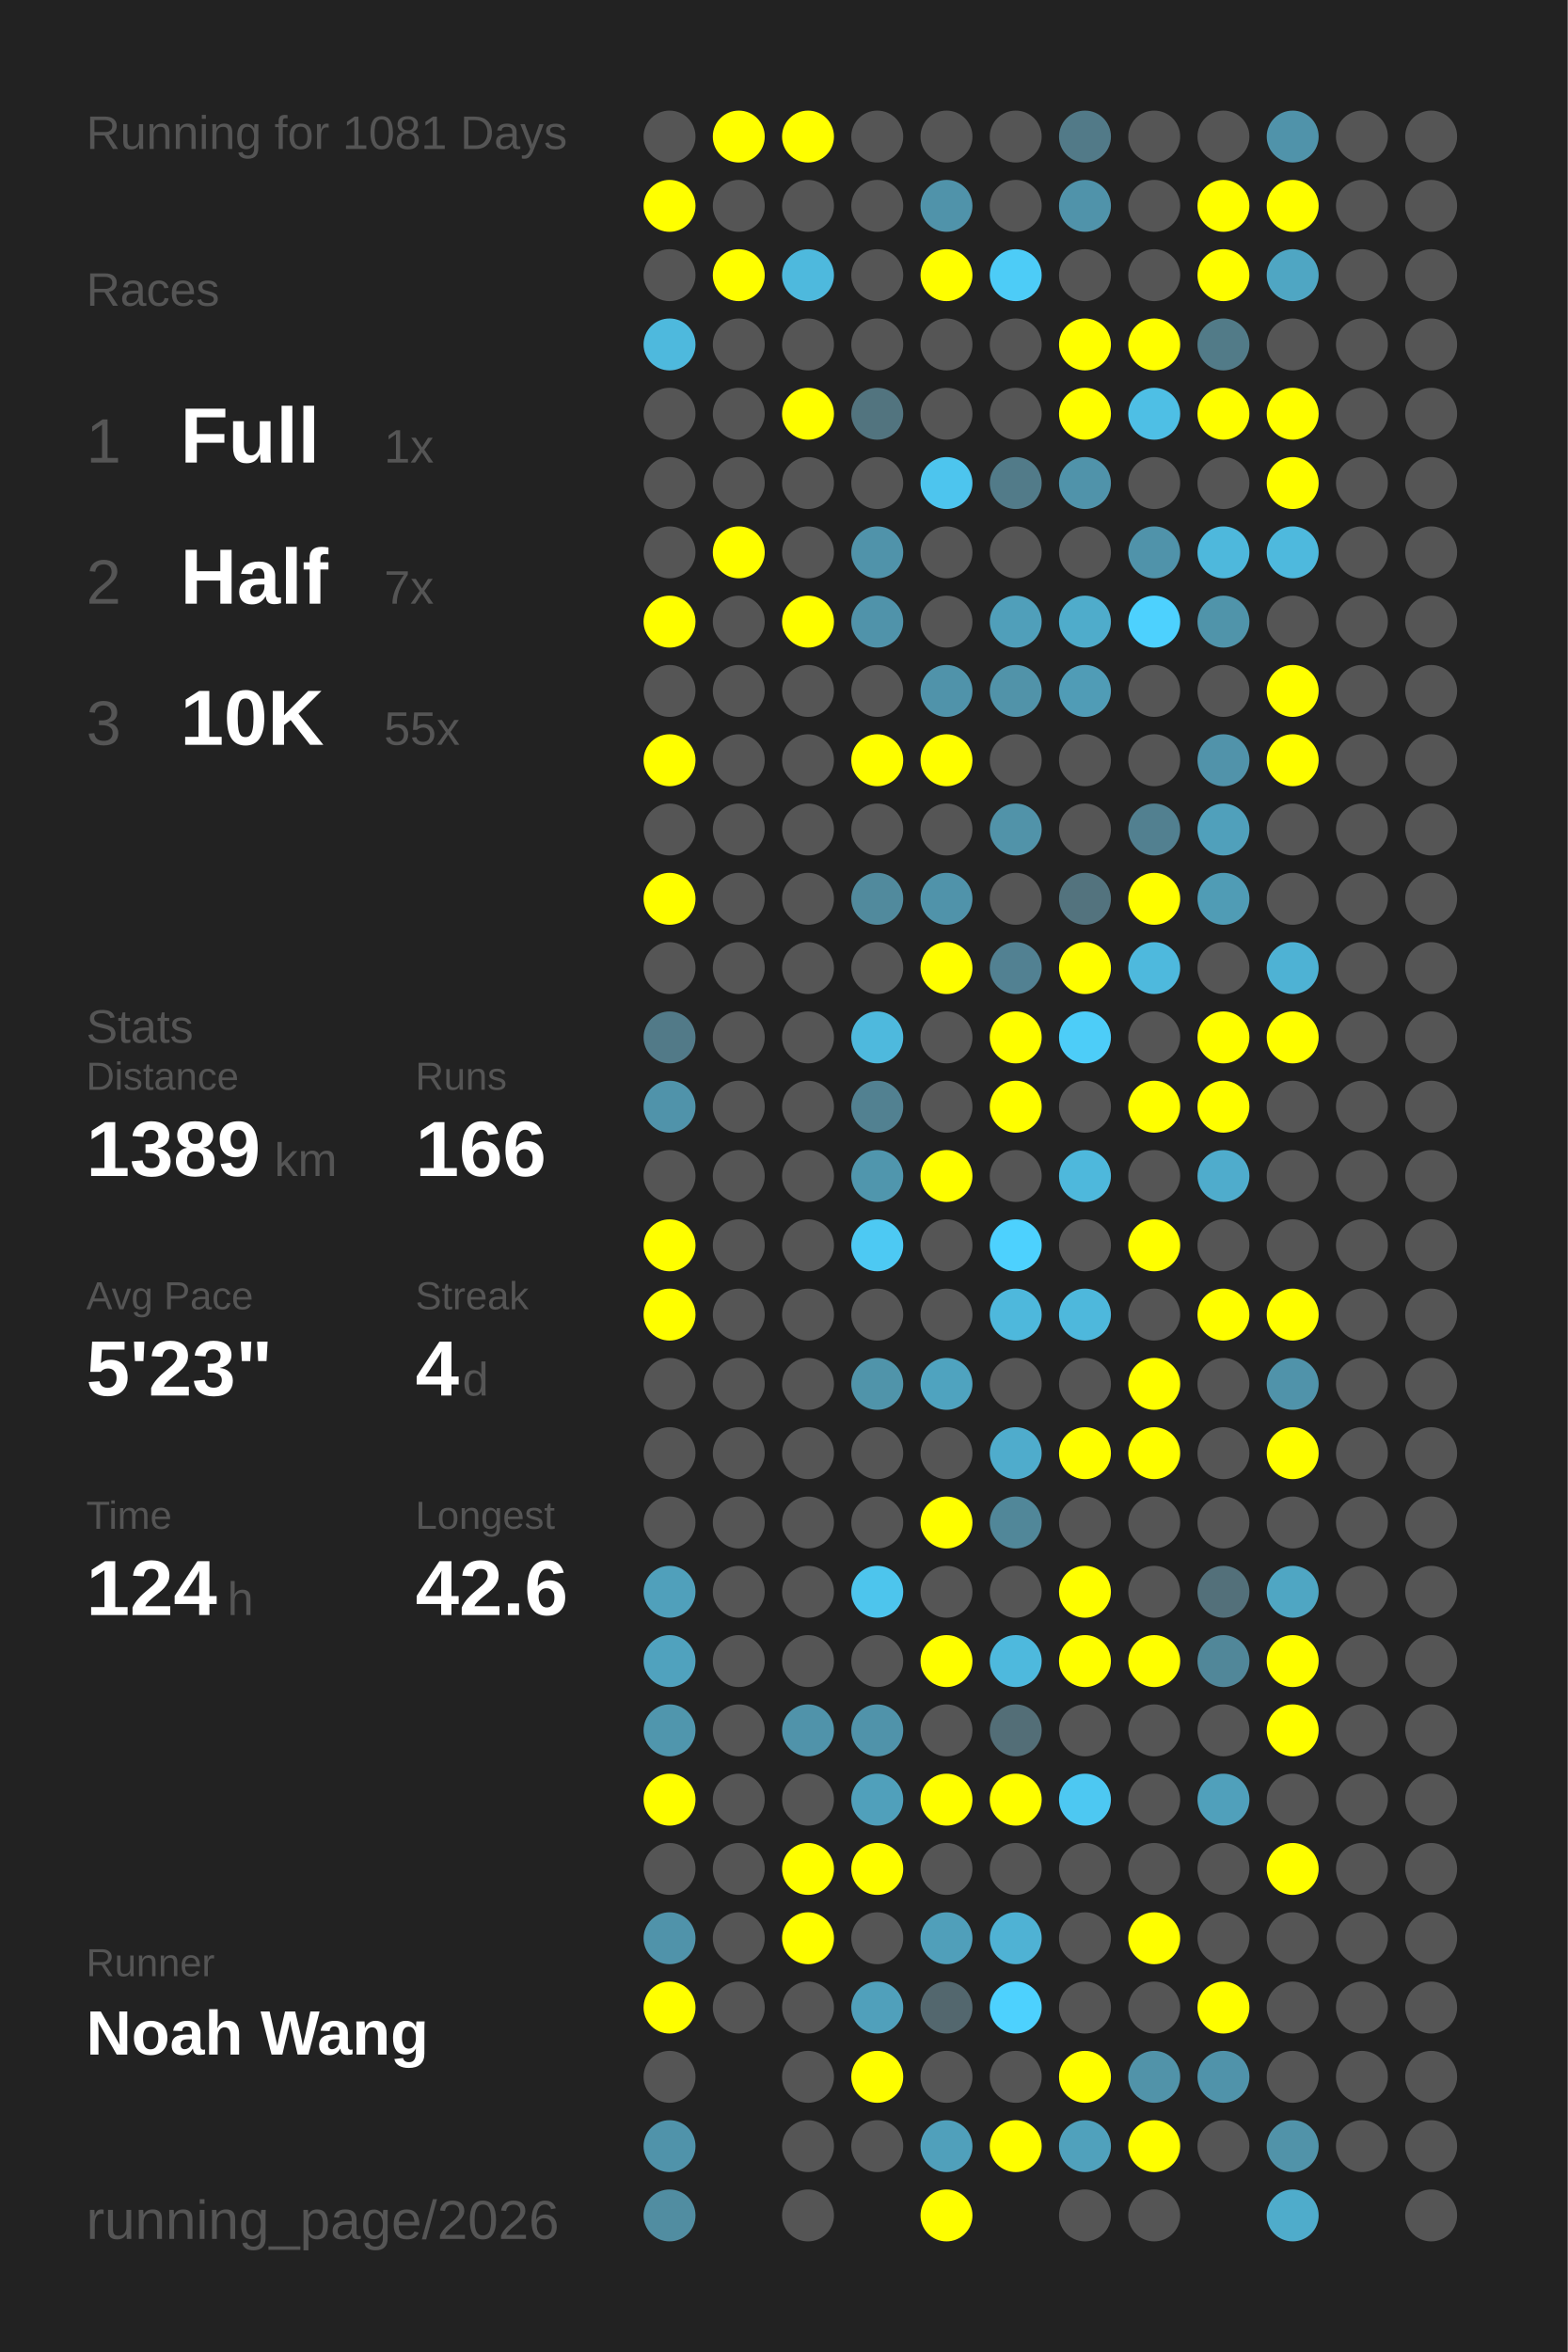
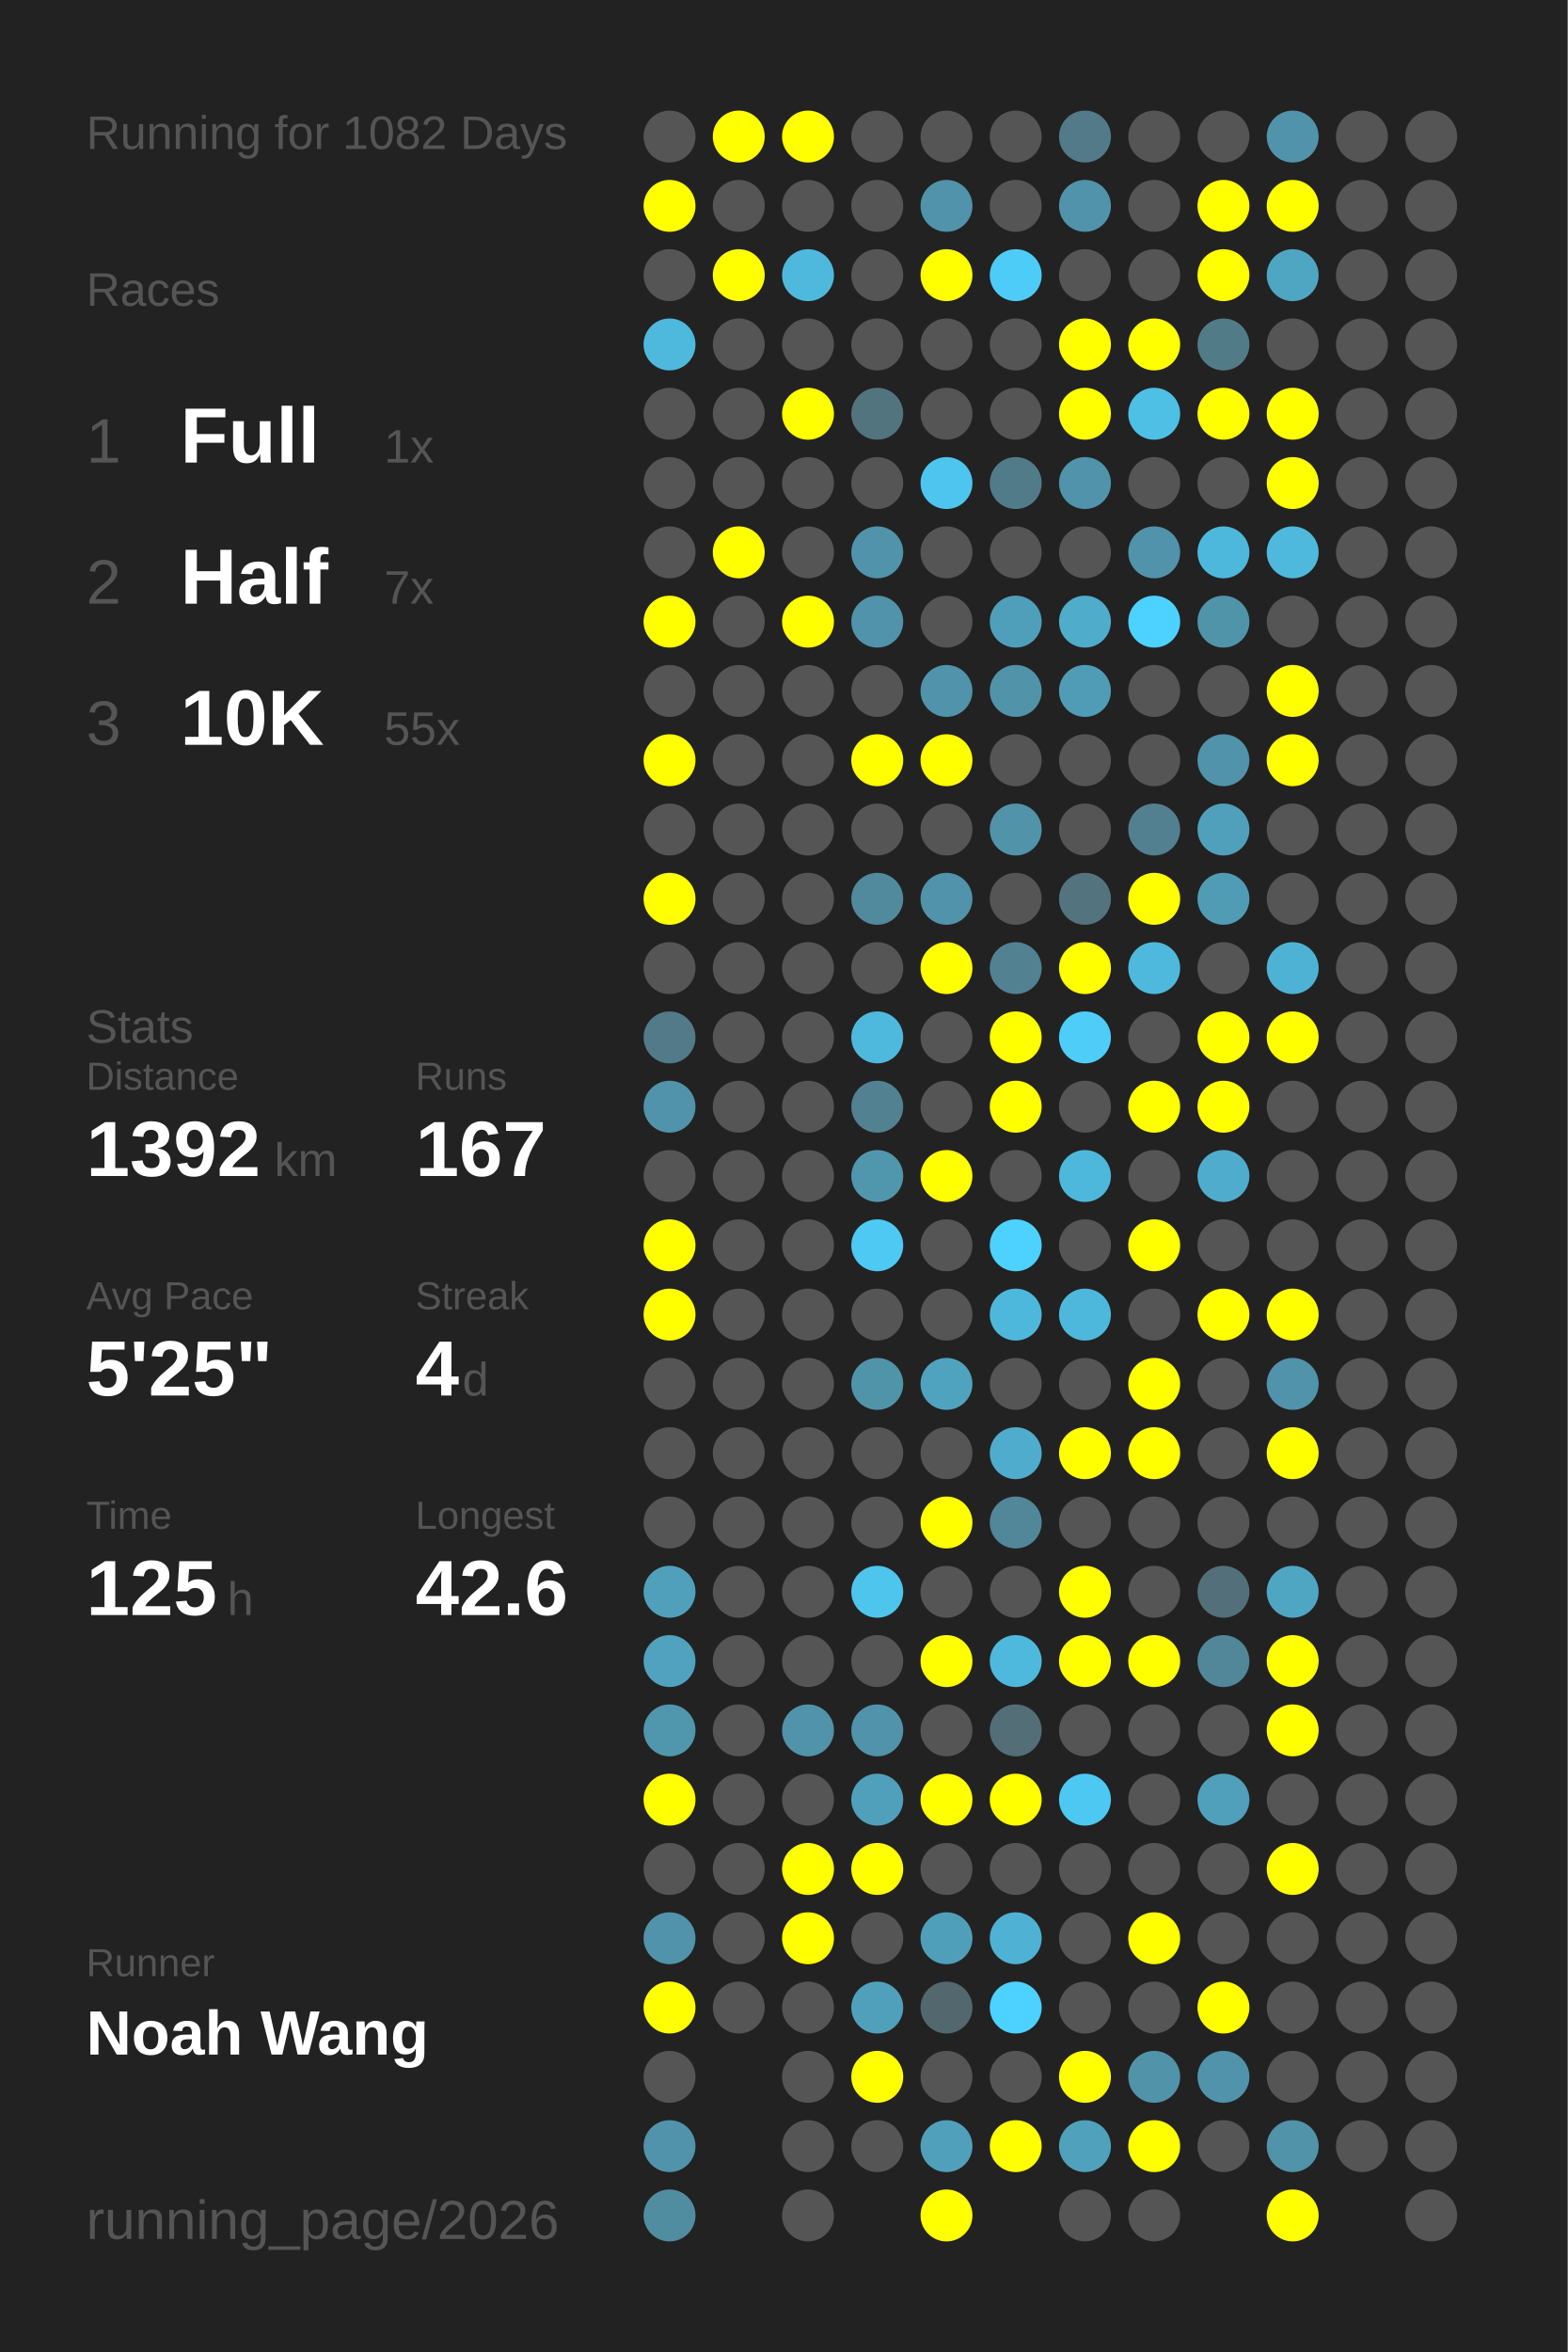
<svg xmlns="http://www.w3.org/2000/svg" baseProfile="full" height="300mm" version="1.1" viewBox="0,0,200,300" width="200mm">
  <defs />
  <rect fill="#222222" height="300" width="200" x="0" y="0" />
-   <text fill="#555555" style="font-size:6px; font-family:Arial;" x="11" y="19">Running for 1081 Days</text>
+   <text fill="#555555" style="font-size:6px; font-family:Arial;" x="11" y="19">Running for 1082 Days</text>
  <text fill="#555555" style="font-size:6px; font-family:Arial;" x="11" y="39">Races</text>
  <text fill="#555555" style="font-size:8px; font-family:Arial;" x="11" y="59">1</text>
  <text fill="#FFFFFF" style="font-size:10px; font-family:Arial; font-weight:bold;" x="23" y="59">Full</text>
  <text fill="#555555" style="font-size:6px; font-family:Arial;" x="49" y="59">1x</text>
  <text fill="#555555" style="font-size:8px; font-family:Arial;" x="11" y="77">2</text>
  <text fill="#FFFFFF" style="font-size:10px; font-family:Arial; font-weight:bold;" x="23" y="77">Half</text>
  <text fill="#555555" style="font-size:6px; font-family:Arial;" x="49" y="77">7x</text>
  <text fill="#555555" style="font-size:8px; font-family:Arial;" x="11" y="95">3</text>
  <text fill="#FFFFFF" style="font-size:10px; font-family:Arial; font-weight:bold;" x="23" y="95">10K</text>
  <text fill="#555555" style="font-size:6px; font-family:Arial;" x="49" y="95">55x</text>
  <text fill="#555555" style="font-size:6px; font-family:Arial;" x="11" y="133">Stats</text>
  <text fill="#555555" style="font-size:5px; font-family:Arial;" x="11" y="139">Distance</text>
-   <text fill="#FFFFFF" style="font-size:10px; font-family:Arial; font-weight:bold;" x="11" y="150">1389</text>
+   <text fill="#FFFFFF" style="font-size:10px; font-family:Arial; font-weight:bold;" x="11" y="150">1392</text>
  <text fill="#555555" style="font-size:6px; font-family:Arial;" x="35" y="150">km</text>
  <text fill="#555555" style="font-size:5px; font-family:Arial;" x="53" y="139">Runs</text>
-   <text fill="#FFFFFF" style="font-size:10px; font-family:Arial; font-weight:bold;" x="53" y="150">166</text>
+   <text fill="#FFFFFF" style="font-size:10px; font-family:Arial; font-weight:bold;" x="53" y="150">167</text>
  <text fill="#555555" style="font-size:5px; font-family:Arial;" x="11" y="167">Avg Pace</text>
-   <text fill="#FFFFFF" style="font-size:10px; font-family:Arial; font-weight:bold;" x="11" y="178">5'23"</text>
+   <text fill="#FFFFFF" style="font-size:10px; font-family:Arial; font-weight:bold;" x="11" y="178">5'25"</text>
  <text fill="#555555" style="font-size:5px; font-family:Arial;" x="53" y="167">Streak</text>
  <text fill="#FFFFFF" style="font-size:10px; font-family:Arial; font-weight:bold;" x="53" y="178">4</text>
  <text fill="#555555" style="font-size:6px; font-family:Arial;" x="59" y="178">d</text>
  <text fill="#555555" style="font-size:5px; font-family:Arial;" x="11" y="195">Time</text>
-   <text fill="#FFFFFF" style="font-size:10px; font-family:Arial; font-weight:bold;" x="11" y="206">124</text>
+   <text fill="#FFFFFF" style="font-size:10px; font-family:Arial; font-weight:bold;" x="11" y="206">125</text>
  <text fill="#555555" style="font-size:6px; font-family:Arial;" x="29" y="206">h</text>
  <text fill="#555555" style="font-size:5px; font-family:Arial;" x="53" y="195">Longest</text>
  <text fill="#FFFFFF" style="font-size:10px; font-family:Arial; font-weight:bold;" x="53" y="206">42.6</text>
  <text fill="#555555" style="font-size:5px; font-family:Arial;" x="11" y="252.065">Runner</text>
  <text fill="#FFFFFF" style="font-size:8px; font-family:Arial; font-weight:bold;" x="11" y="262.065">Noah Wang</text>
  <text fill="#555555" style="font-size:7px; font-family:Arial;" x="11" y="285.581">running_page/2026</text>
  <circle cx="85.417" cy="17.419" fill="#555555" r="3.312" />
  <circle cx="85.417" cy="26.258" fill="#FFFF00" r="3.312" />
  <circle cx="85.417" cy="35.097" fill="#555555" r="3.312" />
  <circle cx="85.417" cy="43.935" fill="#4eb9dd" r="3.312" />
  <circle cx="85.417" cy="52.774" fill="#555555" r="3.312" />
  <circle cx="85.417" cy="61.613" fill="#555555" r="3.312" />
  <circle cx="85.417" cy="70.452" fill="#555555" r="3.312" />
  <circle cx="85.417" cy="79.29" fill="#FFFF00" r="3.312" />
  <circle cx="85.417" cy="88.129" fill="#555555" r="3.312" />
  <circle cx="85.417" cy="96.968" fill="#FFFF00" r="3.312" />
  <circle cx="85.417" cy="105.806" fill="#555555" r="3.312" />
  <circle cx="85.417" cy="114.645" fill="#FFFF00" r="3.312" />
  <circle cx="85.417" cy="123.484" fill="#555555" r="3.312" />
  <circle cx="85.417" cy="132.323" fill="#527a88" r="3.312" />
  <circle cx="85.417" cy="141.161" fill="#5093aa" r="3.312" />
  <circle cx="85.417" cy="150" fill="#555555" r="3.312" />
  <circle cx="85.417" cy="158.839" fill="#FFFF00" r="3.312" />
  <circle cx="85.417" cy="167.677" fill="#FFFF00" r="3.312" />
  <circle cx="85.417" cy="176.516" fill="#555555" r="3.312" />
  <circle cx="85.417" cy="185.355" fill="#555555" r="3.312" />
  <circle cx="85.417" cy="194.194" fill="#555555" r="3.312" />
  <circle cx="85.417" cy="203.032" fill="#50a0bb" r="3.312" />
  <circle cx="85.417" cy="211.871" fill="#50a2be" r="3.312" />
  <circle cx="85.417" cy="220.71" fill="#5096ad" r="3.312" />
  <circle cx="85.417" cy="229.548" fill="#FFFF00" r="3.312" />
  <circle cx="85.417" cy="238.387" fill="#555555" r="3.312" />
  <circle cx="85.417" cy="247.226" fill="#5093aa" r="3.312" />
  <circle cx="85.417" cy="256.065" fill="#FFFF00" r="3.312" />
  <circle cx="85.417" cy="264.903" fill="#555555" r="3.312" />
  <circle cx="85.417" cy="273.742" fill="#5093aa" r="3.312" />
  <circle cx="85.417" cy="282.581" fill="#518da1" r="3.312" />
  <circle cx="94.25" cy="17.419" fill="#FFFF00" r="3.312" />
  <circle cx="94.25" cy="26.258" fill="#555555" r="3.312" />
  <circle cx="94.25" cy="35.097" fill="#FFFF00" r="3.312" />
  <circle cx="94.25" cy="43.935" fill="#555555" r="3.312" />
  <circle cx="94.25" cy="52.774" fill="#555555" r="3.312" />
  <circle cx="94.25" cy="61.613" fill="#555555" r="3.312" />
  <circle cx="94.25" cy="70.452" fill="#FFFF00" r="3.312" />
  <circle cx="94.25" cy="79.29" fill="#555555" r="3.312" />
  <circle cx="94.25" cy="88.129" fill="#555555" r="3.312" />
  <circle cx="94.25" cy="96.968" fill="#555555" r="3.312" />
  <circle cx="94.25" cy="105.806" fill="#555555" r="3.312" />
  <circle cx="94.25" cy="114.645" fill="#555555" r="3.312" />
  <circle cx="94.25" cy="123.484" fill="#555555" r="3.312" />
  <circle cx="94.25" cy="132.323" fill="#555555" r="3.312" />
  <circle cx="94.25" cy="141.161" fill="#555555" r="3.312" />
  <circle cx="94.25" cy="150" fill="#555555" r="3.312" />
  <circle cx="94.25" cy="158.839" fill="#555555" r="3.312" />
  <circle cx="94.25" cy="167.677" fill="#555555" r="3.312" />
  <circle cx="94.25" cy="176.516" fill="#555555" r="3.312" />
  <circle cx="94.25" cy="185.355" fill="#555555" r="3.312" />
  <circle cx="94.25" cy="194.194" fill="#555555" r="3.312" />
  <circle cx="94.25" cy="203.032" fill="#555555" r="3.312" />
  <circle cx="94.25" cy="211.871" fill="#555555" r="3.312" />
  <circle cx="94.25" cy="220.71" fill="#555555" r="3.312" />
  <circle cx="94.25" cy="229.548" fill="#555555" r="3.312" />
  <circle cx="94.25" cy="238.387" fill="#555555" r="3.312" />
  <circle cx="94.25" cy="247.226" fill="#555555" r="3.312" />
  <circle cx="94.25" cy="256.065" fill="#555555" r="3.312" />
  <circle cx="103.083" cy="17.419" fill="#FFFF00" r="3.312" />
  <circle cx="103.083" cy="26.258" fill="#555555" r="3.312" />
  <circle cx="103.083" cy="35.097" fill="#4eb9dd" r="3.312" />
  <circle cx="103.083" cy="43.935" fill="#555555" r="3.312" />
  <circle cx="103.083" cy="52.774" fill="#FFFF00" r="3.312" />
  <circle cx="103.083" cy="61.613" fill="#555555" r="3.312" />
  <circle cx="103.083" cy="70.452" fill="#555555" r="3.312" />
  <circle cx="103.083" cy="79.29" fill="#FFFF00" r="3.312" />
  <circle cx="103.083" cy="88.129" fill="#555555" r="3.312" />
  <circle cx="103.083" cy="96.968" fill="#555555" r="3.312" />
  <circle cx="103.083" cy="105.806" fill="#555555" r="3.312" />
  <circle cx="103.083" cy="114.645" fill="#555555" r="3.312" />
  <circle cx="103.083" cy="123.484" fill="#555555" r="3.312" />
  <circle cx="103.083" cy="132.323" fill="#555555" r="3.312" />
  <circle cx="103.083" cy="141.161" fill="#555555" r="3.312" />
  <circle cx="103.083" cy="150" fill="#555555" r="3.312" />
  <circle cx="103.083" cy="158.839" fill="#555555" r="3.312" />
  <circle cx="103.083" cy="167.677" fill="#555555" r="3.312" />
  <circle cx="103.083" cy="176.516" fill="#555555" r="3.312" />
  <circle cx="103.083" cy="185.355" fill="#555555" r="3.312" />
  <circle cx="103.083" cy="194.194" fill="#555555" r="3.312" />
  <circle cx="103.083" cy="203.032" fill="#555555" r="3.312" />
  <circle cx="103.083" cy="211.871" fill="#555555" r="3.312" />
  <circle cx="103.083" cy="220.71" fill="#5093aa" r="3.312" />
  <circle cx="103.083" cy="229.548" fill="#555555" r="3.312" />
  <circle cx="103.083" cy="238.387" fill="#FFFF00" r="3.312" />
  <circle cx="103.083" cy="247.226" fill="#FFFF00" r="3.312" />
  <circle cx="103.083" cy="256.065" fill="#555555" r="3.312" />
  <circle cx="103.083" cy="264.903" fill="#555555" r="3.312" />
  <circle cx="103.083" cy="273.742" fill="#555555" r="3.312" />
  <circle cx="103.083" cy="282.581" fill="#555555" r="3.312" />
  <circle cx="111.917" cy="17.419" fill="#555555" r="3.312" />
  <circle cx="111.917" cy="26.258" fill="#555555" r="3.312" />
  <circle cx="111.917" cy="35.097" fill="#555555" r="3.312" />
  <circle cx="111.917" cy="43.935" fill="#555555" r="3.312" />
  <circle cx="111.917" cy="52.774" fill="#52747f" r="3.312" />
  <circle cx="111.917" cy="61.613" fill="#555555" r="3.312" />
  <circle cx="111.917" cy="70.452" fill="#5093aa" r="3.312" />
  <circle cx="111.917" cy="79.29" fill="#5093aa" r="3.312" />
  <circle cx="111.917" cy="88.129" fill="#555555" r="3.312" />
  <circle cx="111.917" cy="96.968" fill="#FFFF00" r="3.312" />
  <circle cx="111.917" cy="105.806" fill="#555555" r="3.312" />
  <circle cx="111.917" cy="114.645" fill="#518a9d" r="3.312" />
  <circle cx="111.917" cy="123.484" fill="#555555" r="3.312" />
  <circle cx="111.917" cy="132.323" fill="#4eb9dd" r="3.312" />
  <circle cx="111.917" cy="141.161" fill="#528191" r="3.312" />
  <circle cx="111.917" cy="150" fill="#5096ad" r="3.312" />
  <circle cx="111.917" cy="158.839" fill="#4dc9f3" r="3.312" />
  <circle cx="111.917" cy="167.677" fill="#555555" r="3.312" />
  <circle cx="111.917" cy="176.516" fill="#5094aa" r="3.312" />
  <circle cx="111.917" cy="185.355" fill="#555555" r="3.312" />
  <circle cx="111.917" cy="194.194" fill="#555555" r="3.312" />
  <circle cx="111.917" cy="203.032" fill="#4dc5ed" r="3.312" />
  <circle cx="111.917" cy="211.871" fill="#555555" r="3.312" />
  <circle cx="111.917" cy="220.71" fill="#5093aa" r="3.312" />
  <circle cx="111.917" cy="229.548" fill="#50a0bb" r="3.312" />
  <circle cx="111.917" cy="238.387" fill="#FFFF00" r="3.312" />
  <circle cx="111.917" cy="247.226" fill="#555555" r="3.312" />
  <circle cx="111.917" cy="256.065" fill="#50a0bb" r="3.312" />
  <circle cx="111.917" cy="264.903" fill="#FFFF00" r="3.312" />
  <circle cx="111.917" cy="273.742" fill="#555555" r="3.312" />
  <circle cx="120.75" cy="17.419" fill="#555555" r="3.312" />
  <circle cx="120.75" cy="26.258" fill="#5093aa" r="3.312" />
  <circle cx="120.75" cy="35.097" fill="#FFFF00" r="3.312" />
  <circle cx="120.75" cy="43.935" fill="#555555" r="3.312" />
  <circle cx="120.75" cy="52.774" fill="#555555" r="3.312" />
  <circle cx="120.75" cy="61.613" fill="#4dc5ee" r="3.312" />
  <circle cx="120.75" cy="70.452" fill="#555555" r="3.312" />
  <circle cx="120.75" cy="79.29" fill="#555555" r="3.312" />
  <circle cx="120.75" cy="88.129" fill="#5093aa" r="3.312" />
  <circle cx="120.75" cy="96.968" fill="#FFFF00" r="3.312" />
  <circle cx="120.75" cy="105.806" fill="#555555" r="3.312" />
  <circle cx="120.75" cy="114.645" fill="#5093aa" r="3.312" />
  <circle cx="120.75" cy="123.484" fill="#FFFF00" r="3.312" />
  <circle cx="120.75" cy="132.323" fill="#555555" r="3.312" />
  <circle cx="120.75" cy="141.161" fill="#555555" r="3.312" />
  <circle cx="120.75" cy="150" fill="#FFFF00" r="3.312" />
  <circle cx="120.75" cy="158.839" fill="#555555" r="3.312" />
  <circle cx="120.75" cy="167.677" fill="#555555" r="3.312" />
  <circle cx="120.75" cy="176.516" fill="#4fa3bf" r="3.312" />
  <circle cx="120.75" cy="185.355" fill="#555555" r="3.312" />
  <circle cx="120.75" cy="194.194" fill="#FFFF00" r="3.312" />
  <circle cx="120.75" cy="203.032" fill="#555555" r="3.312" />
  <circle cx="120.75" cy="211.871" fill="#FFFF00" r="3.312" />
  <circle cx="120.75" cy="220.71" fill="#555555" r="3.312" />
  <circle cx="120.75" cy="229.548" fill="#FFFF00" r="3.312" />
  <circle cx="120.75" cy="238.387" fill="#555555" r="3.312" />
  <circle cx="120.75" cy="247.226" fill="#509fba" r="3.312" />
  <circle cx="120.75" cy="256.065" fill="#53676e" r="3.312" />
  <circle cx="120.75" cy="264.903" fill="#555555" r="3.312" />
  <circle cx="120.75" cy="273.742" fill="#50a0bb" r="3.312" />
  <circle cx="120.75" cy="282.581" fill="#FFFF00" r="3.312" />
  <circle cx="129.583" cy="17.419" fill="#555555" r="3.312" />
  <circle cx="129.583" cy="26.258" fill="#555555" r="3.312" />
  <circle cx="129.583" cy="35.097" fill="#4dccf7" r="3.312" />
  <circle cx="129.583" cy="43.935" fill="#555555" r="3.312" />
  <circle cx="129.583" cy="52.774" fill="#555555" r="3.312" />
  <circle cx="129.583" cy="61.613" fill="#527b89" r="3.312" />
  <circle cx="129.583" cy="70.452" fill="#555555" r="3.312" />
  <circle cx="129.583" cy="79.29" fill="#509fba" r="3.312" />
  <circle cx="129.583" cy="88.129" fill="#5193a9" r="3.312" />
  <circle cx="129.583" cy="96.968" fill="#555555" r="3.312" />
  <circle cx="129.583" cy="105.806" fill="#5193a9" r="3.312" />
  <circle cx="129.583" cy="114.645" fill="#555555" r="3.312" />
  <circle cx="129.583" cy="123.484" fill="#528192" r="3.312" />
  <circle cx="129.583" cy="132.323" fill="#FFFF00" r="3.312" />
  <circle cx="129.583" cy="141.161" fill="#FFFF00" r="3.312" />
  <circle cx="129.583" cy="150" fill="#555555" r="3.312" />
  <circle cx="129.583" cy="158.839" fill="#4dd1fe" r="3.312" />
  <circle cx="129.583" cy="167.677" fill="#4eb8dc" r="3.312" />
  <circle cx="129.583" cy="176.516" fill="#555555" r="3.312" />
  <circle cx="129.583" cy="185.355" fill="#4faccc" r="3.312" />
  <circle cx="129.583" cy="194.194" fill="#518799" r="3.312" />
  <circle cx="129.583" cy="203.032" fill="#555555" r="3.312" />
  <circle cx="129.583" cy="211.871" fill="#4eb9dd" r="3.312" />
  <circle cx="129.583" cy="220.71" fill="#536e77" r="3.312" />
  <circle cx="129.583" cy="229.548" fill="#FFFF00" r="3.312" />
  <circle cx="129.583" cy="238.387" fill="#555555" r="3.312" />
  <circle cx="129.583" cy="247.226" fill="#4fb2d4" r="3.312" />
  <circle cx="129.583" cy="256.065" fill="#4dd1fe" r="3.312" />
  <circle cx="129.583" cy="264.903" fill="#555555" r="3.312" />
  <circle cx="129.583" cy="273.742" fill="#FFFF00" r="3.312" />
  <circle cx="138.417" cy="17.419" fill="#527a88" r="3.312" />
  <circle cx="138.417" cy="26.258" fill="#5093aa" r="3.312" />
  <circle cx="138.417" cy="35.097" fill="#555555" r="3.312" />
  <circle cx="138.417" cy="43.935" fill="#FFFF00" r="3.312" />
  <circle cx="138.417" cy="52.774" fill="#FFFF00" r="3.312" />
  <circle cx="138.417" cy="61.613" fill="#5093aa" r="3.312" />
  <circle cx="138.417" cy="70.452" fill="#555555" r="3.312" />
  <circle cx="138.417" cy="79.29" fill="#4faccb" r="3.312" />
  <circle cx="138.417" cy="88.129" fill="#509cb6" r="3.312" />
  <circle cx="138.417" cy="96.968" fill="#555555" r="3.312" />
  <circle cx="138.417" cy="105.806" fill="#555555" r="3.312" />
  <circle cx="138.417" cy="114.645" fill="#53737e" r="3.312" />
  <circle cx="138.417" cy="123.484" fill="#FFFF00" r="3.312" />
  <circle cx="138.417" cy="132.323" fill="#4dcdf8" r="3.312" />
  <circle cx="138.417" cy="141.161" fill="#555555" r="3.312" />
  <circle cx="138.417" cy="150" fill="#4eb8dc" r="3.312" />
  <circle cx="138.417" cy="158.839" fill="#555555" r="3.312" />
  <circle cx="138.417" cy="167.677" fill="#4eb8dc" r="3.312" />
  <circle cx="138.417" cy="176.516" fill="#555555" r="3.312" />
  <circle cx="138.417" cy="185.355" fill="#FFFF00" r="3.312" />
  <circle cx="138.417" cy="194.194" fill="#555555" r="3.312" />
  <circle cx="138.417" cy="203.032" fill="#FFFF00" r="3.312" />
  <circle cx="138.417" cy="211.871" fill="#FFFF00" r="3.312" />
  <circle cx="138.417" cy="220.71" fill="#555555" r="3.312" />
  <circle cx="138.417" cy="229.548" fill="#4dc8f2" r="3.312" />
  <circle cx="138.417" cy="238.387" fill="#555555" r="3.312" />
  <circle cx="138.417" cy="247.226" fill="#555555" r="3.312" />
  <circle cx="138.417" cy="256.065" fill="#555555" r="3.312" />
  <circle cx="138.417" cy="264.903" fill="#FFFF00" r="3.312" />
  <circle cx="138.417" cy="273.742" fill="#50a1bc" r="3.312" />
  <circle cx="138.417" cy="282.581" fill="#555555" r="3.312" />
  <circle cx="147.25" cy="17.419" fill="#555555" r="3.312" />
  <circle cx="147.25" cy="26.258" fill="#555555" r="3.312" />
  <circle cx="147.25" cy="35.097" fill="#555555" r="3.312" />
  <circle cx="147.25" cy="43.935" fill="#FFFF00" r="3.312" />
  <circle cx="147.25" cy="52.774" fill="#4ebfe5" r="3.312" />
  <circle cx="147.25" cy="61.613" fill="#555555" r="3.312" />
  <circle cx="147.25" cy="70.452" fill="#5093aa" r="3.312" />
  <circle cx="147.25" cy="79.29" fill="#4dd1fe" r="3.312" />
  <circle cx="147.25" cy="88.129" fill="#555555" r="3.312" />
  <circle cx="147.25" cy="96.968" fill="#555555" r="3.312" />
  <circle cx="147.25" cy="105.806" fill="#528090" r="3.312" />
  <circle cx="147.25" cy="114.645" fill="#FFFF00" r="3.312" />
  <circle cx="147.25" cy="123.484" fill="#4eb9dd" r="3.312" />
  <circle cx="147.25" cy="132.323" fill="#555555" r="3.312" />
  <circle cx="147.25" cy="141.161" fill="#FFFF00" r="3.312" />
  <circle cx="147.25" cy="150" fill="#555555" r="3.312" />
  <circle cx="147.25" cy="158.839" fill="#FFFF00" r="3.312" />
  <circle cx="147.25" cy="167.677" fill="#555555" r="3.312" />
  <circle cx="147.25" cy="176.516" fill="#FFFF00" r="3.312" />
  <circle cx="147.25" cy="185.355" fill="#FFFF00" r="3.312" />
  <circle cx="147.25" cy="194.194" fill="#555555" r="3.312" />
  <circle cx="147.25" cy="203.032" fill="#555555" r="3.312" />
  <circle cx="147.25" cy="211.871" fill="#FFFF00" r="3.312" />
  <circle cx="147.25" cy="220.71" fill="#555555" r="3.312" />
  <circle cx="147.25" cy="229.548" fill="#555555" r="3.312" />
  <circle cx="147.25" cy="238.387" fill="#555555" r="3.312" />
  <circle cx="147.25" cy="247.226" fill="#FFFF00" r="3.312" />
  <circle cx="147.25" cy="256.065" fill="#555555" r="3.312" />
  <circle cx="147.25" cy="264.903" fill="#5193a9" r="3.312" />
  <circle cx="147.25" cy="273.742" fill="#FFFF00" r="3.312" />
  <circle cx="147.25" cy="282.581" fill="#555555" r="3.312" />
  <circle cx="156.083" cy="17.419" fill="#555555" r="3.312" />
  <circle cx="156.083" cy="26.258" fill="#FFFF00" r="3.312" />
  <circle cx="156.083" cy="35.097" fill="#FFFF00" r="3.312" />
  <circle cx="156.083" cy="43.935" fill="#527b88" r="3.312" />
  <circle cx="156.083" cy="52.774" fill="#FFFF00" r="3.312" />
  <circle cx="156.083" cy="61.613" fill="#555555" r="3.312" />
  <circle cx="156.083" cy="70.452" fill="#4eb8dc" r="3.312" />
  <circle cx="156.083" cy="79.29" fill="#5094aa" r="3.312" />
  <circle cx="156.083" cy="88.129" fill="#555555" r="3.312" />
  <circle cx="156.083" cy="96.968" fill="#5193aa" r="3.312" />
  <circle cx="156.083" cy="105.806" fill="#50a0bb" r="3.312" />
  <circle cx="156.083" cy="114.645" fill="#509cb5" r="3.312" />
  <circle cx="156.083" cy="123.484" fill="#555555" r="3.312" />
  <circle cx="156.083" cy="132.323" fill="#FFFF00" r="3.312" />
  <circle cx="156.083" cy="141.161" fill="#FFFF00" r="3.312" />
  <circle cx="156.083" cy="150" fill="#4faccc" r="3.312" />
  <circle cx="156.083" cy="158.839" fill="#555555" r="3.312" />
  <circle cx="156.083" cy="167.677" fill="#FFFF00" r="3.312" />
  <circle cx="156.083" cy="176.516" fill="#555555" r="3.312" />
  <circle cx="156.083" cy="185.355" fill="#555555" r="3.312" />
  <circle cx="156.083" cy="194.194" fill="#555555" r="3.312" />
  <circle cx="156.083" cy="203.032" fill="#53707a" r="3.312" />
  <circle cx="156.083" cy="211.871" fill="#518799" r="3.312" />
  <circle cx="156.083" cy="220.71" fill="#555555" r="3.312" />
  <circle cx="156.083" cy="229.548" fill="#50a0bb" r="3.312" />
  <circle cx="156.083" cy="238.387" fill="#555555" r="3.312" />
  <circle cx="156.083" cy="247.226" fill="#555555" r="3.312" />
  <circle cx="156.083" cy="256.065" fill="#FFFF00" r="3.312" />
  <circle cx="156.083" cy="264.903" fill="#5093aa" r="3.312" />
  <circle cx="156.083" cy="273.742" fill="#555555" r="3.312" />
  <circle cx="164.917" cy="17.419" fill="#5093aa" r="3.312" />
  <circle cx="164.917" cy="26.258" fill="#FFFF00" r="3.312" />
  <circle cx="164.917" cy="35.097" fill="#4fa6c3" r="3.312" />
  <circle cx="164.917" cy="43.935" fill="#555555" r="3.312" />
  <circle cx="164.917" cy="52.774" fill="#FFFF00" r="3.312" />
  <circle cx="164.917" cy="61.613" fill="#FFFF00" r="3.312" />
  <circle cx="164.917" cy="70.452" fill="#4eb9dd" r="3.312" />
  <circle cx="164.917" cy="79.29" fill="#555555" r="3.312" />
  <circle cx="164.917" cy="88.129" fill="#FFFF00" r="3.312" />
  <circle cx="164.917" cy="96.968" fill="#FFFF00" r="3.312" />
  <circle cx="164.917" cy="105.806" fill="#555555" r="3.312" />
  <circle cx="164.917" cy="114.645" fill="#555555" r="3.312" />
  <circle cx="164.917" cy="123.484" fill="#4eb2d4" r="3.312" />
  <circle cx="164.917" cy="132.323" fill="#FFFF00" r="3.312" />
  <circle cx="164.917" cy="141.161" fill="#555555" r="3.312" />
  <circle cx="164.917" cy="150" fill="#555555" r="3.312" />
  <circle cx="164.917" cy="158.839" fill="#555555" r="3.312" />
  <circle cx="164.917" cy="167.677" fill="#FFFF00" r="3.312" />
  <circle cx="164.917" cy="176.516" fill="#5093aa" r="3.312" />
  <circle cx="164.917" cy="185.355" fill="#FFFF00" r="3.312" />
  <circle cx="164.917" cy="194.194" fill="#555555" r="3.312" />
  <circle cx="164.917" cy="203.032" fill="#4fa6c3" r="3.312" />
  <circle cx="164.917" cy="211.871" fill="#FFFF00" r="3.312" />
  <circle cx="164.917" cy="220.71" fill="#FFFF00" r="3.312" />
  <circle cx="164.917" cy="229.548" fill="#555555" r="3.312" />
  <circle cx="164.917" cy="238.387" fill="#FFFF00" r="3.312" />
  <circle cx="164.917" cy="247.226" fill="#555555" r="3.312" />
  <circle cx="164.917" cy="256.065" fill="#555555" r="3.312" />
  <circle cx="164.917" cy="264.903" fill="#555555" r="3.312" />
  <circle cx="164.917" cy="273.742" fill="#5193a9" r="3.312" />
-   <circle cx="164.917" cy="282.581" fill="#4faccb" r="3.312" />
+   <circle cx="164.917" cy="282.581" fill="#FFFF00" r="3.312" />
  <circle cx="173.75" cy="17.419" fill="#555555" r="3.312" />
  <circle cx="173.75" cy="26.258" fill="#555555" r="3.312" />
  <circle cx="173.75" cy="35.097" fill="#555555" r="3.312" />
  <circle cx="173.75" cy="43.935" fill="#555555" r="3.312" />
  <circle cx="173.75" cy="52.774" fill="#555555" r="3.312" />
  <circle cx="173.75" cy="61.613" fill="#555555" r="3.312" />
  <circle cx="173.75" cy="70.452" fill="#555555" r="3.312" />
  <circle cx="173.75" cy="79.29" fill="#555555" r="3.312" />
  <circle cx="173.75" cy="88.129" fill="#555555" r="3.312" />
  <circle cx="173.75" cy="96.968" fill="#555555" r="3.312" />
  <circle cx="173.75" cy="105.806" fill="#555555" r="3.312" />
  <circle cx="173.75" cy="114.645" fill="#555555" r="3.312" />
  <circle cx="173.75" cy="123.484" fill="#555555" r="3.312" />
  <circle cx="173.75" cy="132.323" fill="#555555" r="3.312" />
  <circle cx="173.75" cy="141.161" fill="#555555" r="3.312" />
  <circle cx="173.75" cy="150" fill="#555555" r="3.312" />
  <circle cx="173.75" cy="158.839" fill="#555555" r="3.312" />
  <circle cx="173.75" cy="167.677" fill="#555555" r="3.312" />
  <circle cx="173.75" cy="176.516" fill="#555555" r="3.312" />
  <circle cx="173.75" cy="185.355" fill="#555555" r="3.312" />
  <circle cx="173.75" cy="194.194" fill="#555555" r="3.312" />
  <circle cx="173.75" cy="203.032" fill="#555555" r="3.312" />
  <circle cx="173.75" cy="211.871" fill="#555555" r="3.312" />
  <circle cx="173.75" cy="220.71" fill="#555555" r="3.312" />
  <circle cx="173.75" cy="229.548" fill="#555555" r="3.312" />
  <circle cx="173.75" cy="238.387" fill="#555555" r="3.312" />
  <circle cx="173.75" cy="247.226" fill="#555555" r="3.312" />
  <circle cx="173.75" cy="256.065" fill="#555555" r="3.312" />
  <circle cx="173.75" cy="264.903" fill="#555555" r="3.312" />
  <circle cx="173.75" cy="273.742" fill="#555555" r="3.312" />
  <circle cx="182.583" cy="17.419" fill="#555555" r="3.312" />
  <circle cx="182.583" cy="26.258" fill="#555555" r="3.312" />
  <circle cx="182.583" cy="35.097" fill="#555555" r="3.312" />
  <circle cx="182.583" cy="43.935" fill="#555555" r="3.312" />
  <circle cx="182.583" cy="52.774" fill="#555555" r="3.312" />
  <circle cx="182.583" cy="61.613" fill="#555555" r="3.312" />
  <circle cx="182.583" cy="70.452" fill="#555555" r="3.312" />
  <circle cx="182.583" cy="79.29" fill="#555555" r="3.312" />
  <circle cx="182.583" cy="88.129" fill="#555555" r="3.312" />
  <circle cx="182.583" cy="96.968" fill="#555555" r="3.312" />
  <circle cx="182.583" cy="105.806" fill="#555555" r="3.312" />
  <circle cx="182.583" cy="114.645" fill="#555555" r="3.312" />
  <circle cx="182.583" cy="123.484" fill="#555555" r="3.312" />
  <circle cx="182.583" cy="132.323" fill="#555555" r="3.312" />
  <circle cx="182.583" cy="141.161" fill="#555555" r="3.312" />
  <circle cx="182.583" cy="150" fill="#555555" r="3.312" />
  <circle cx="182.583" cy="158.839" fill="#555555" r="3.312" />
  <circle cx="182.583" cy="167.677" fill="#555555" r="3.312" />
  <circle cx="182.583" cy="176.516" fill="#555555" r="3.312" />
  <circle cx="182.583" cy="185.355" fill="#555555" r="3.312" />
  <circle cx="182.583" cy="194.194" fill="#555555" r="3.312" />
  <circle cx="182.583" cy="203.032" fill="#555555" r="3.312" />
  <circle cx="182.583" cy="211.871" fill="#555555" r="3.312" />
  <circle cx="182.583" cy="220.71" fill="#555555" r="3.312" />
  <circle cx="182.583" cy="229.548" fill="#555555" r="3.312" />
  <circle cx="182.583" cy="238.387" fill="#555555" r="3.312" />
  <circle cx="182.583" cy="247.226" fill="#555555" r="3.312" />
  <circle cx="182.583" cy="256.065" fill="#555555" r="3.312" />
  <circle cx="182.583" cy="264.903" fill="#555555" r="3.312" />
  <circle cx="182.583" cy="273.742" fill="#555555" r="3.312" />
  <circle cx="182.583" cy="282.581" fill="#555555" r="3.312" />
</svg>
